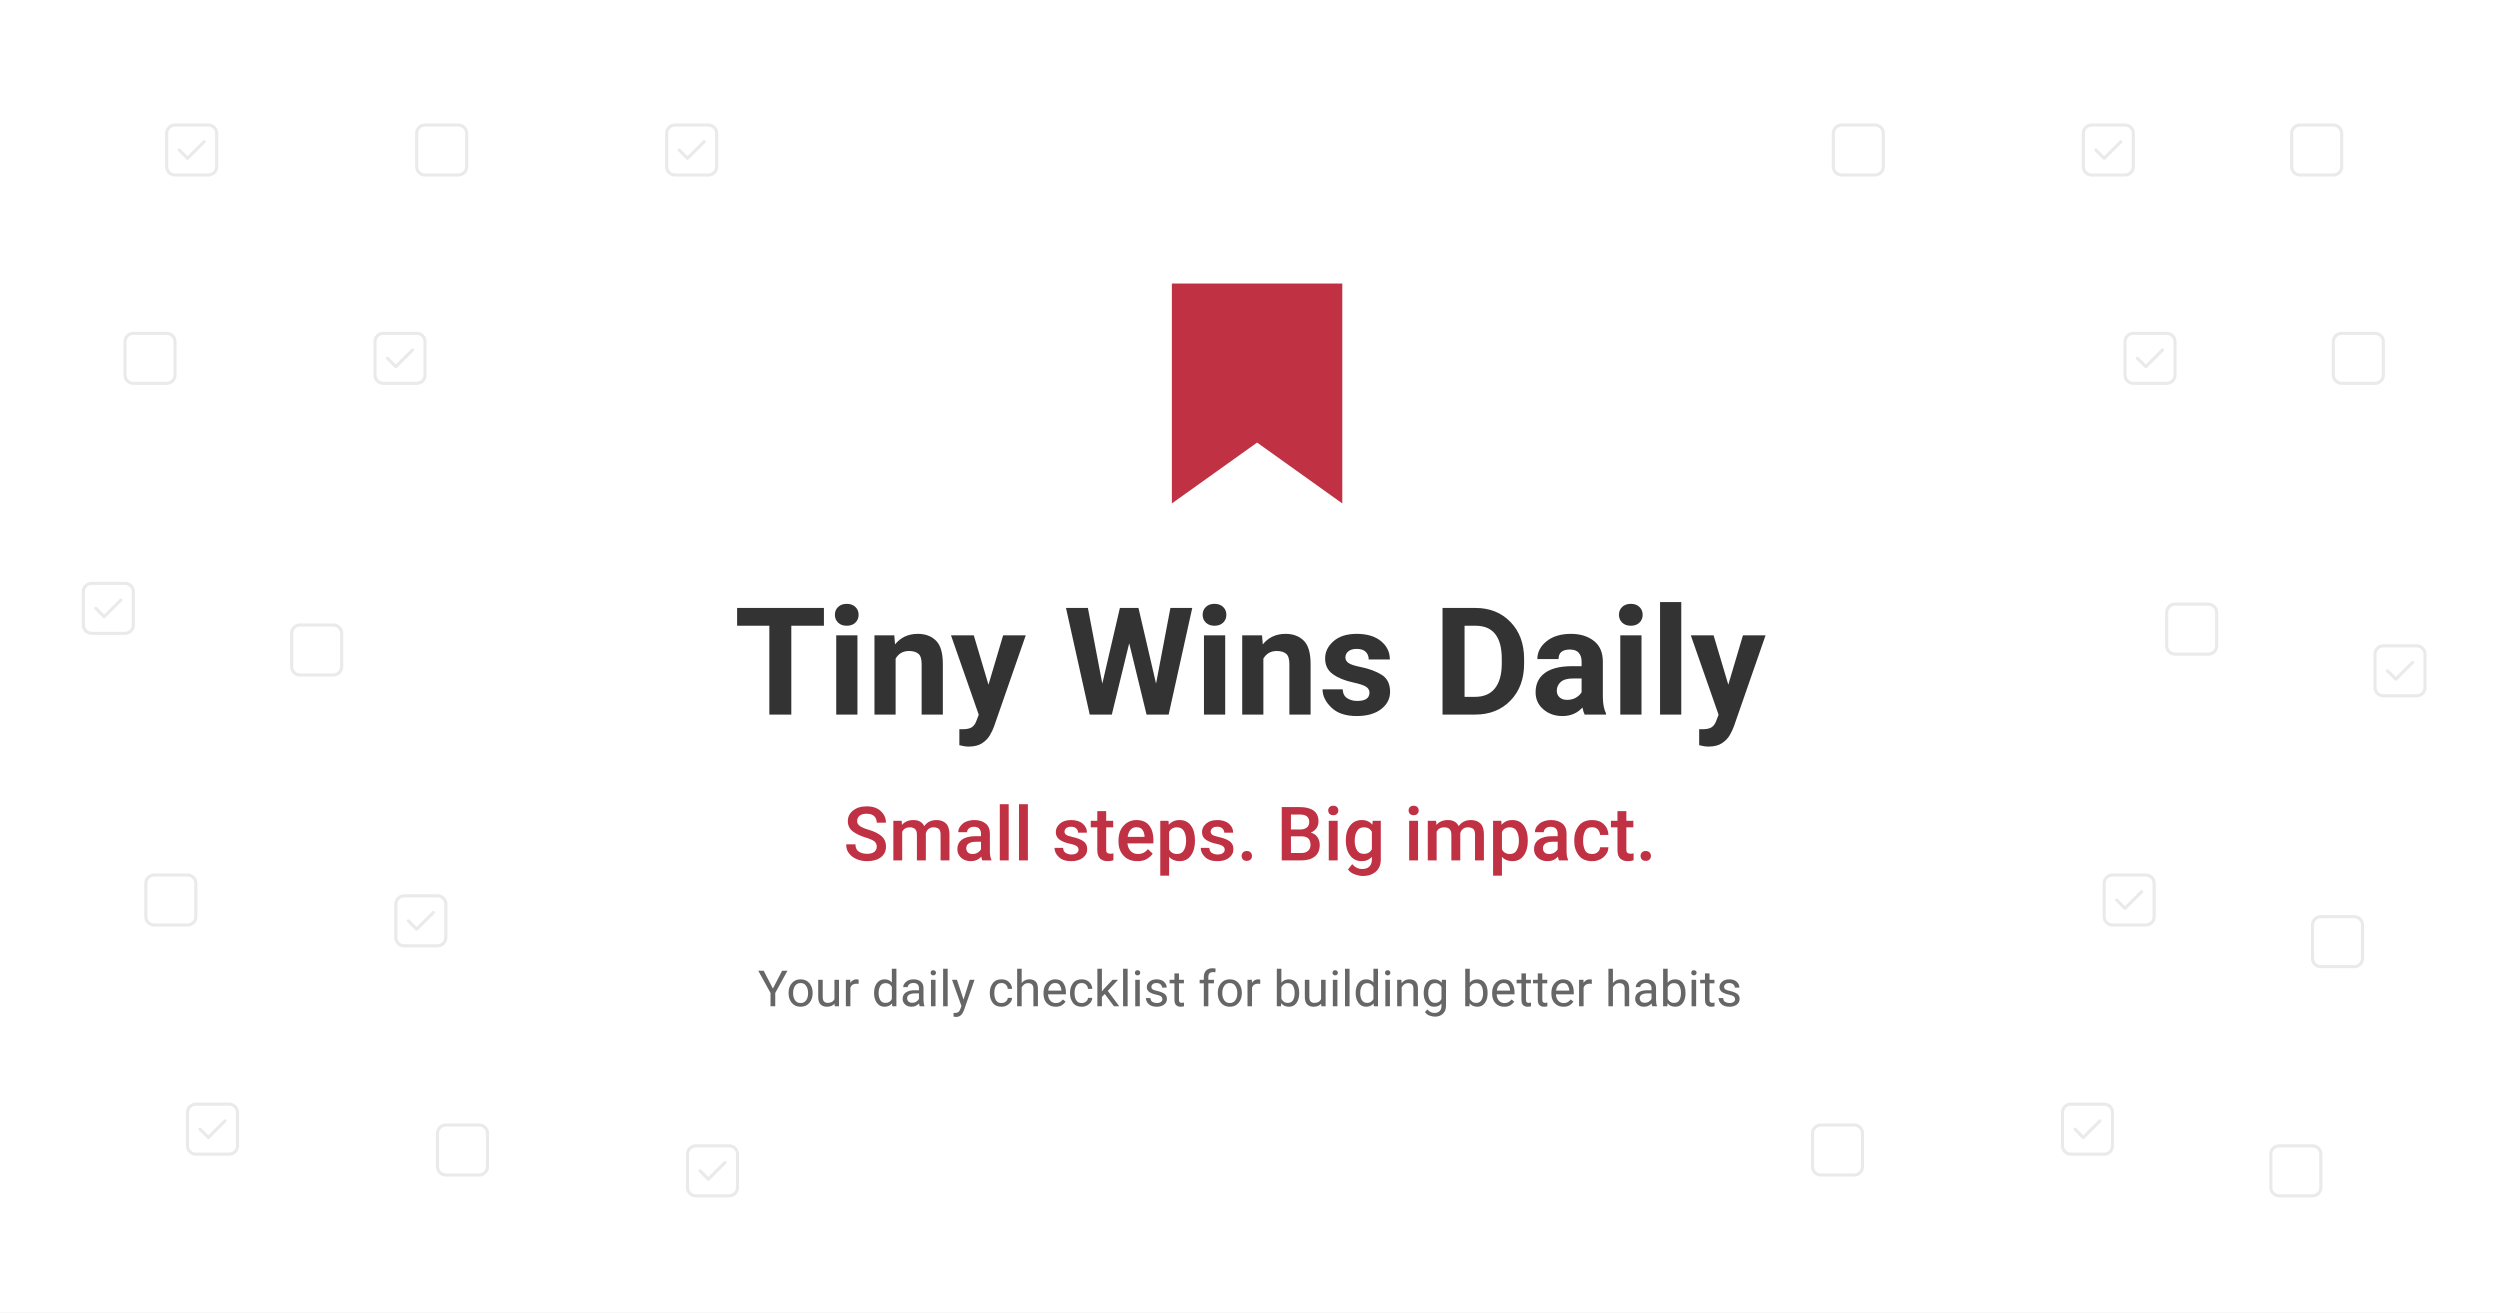
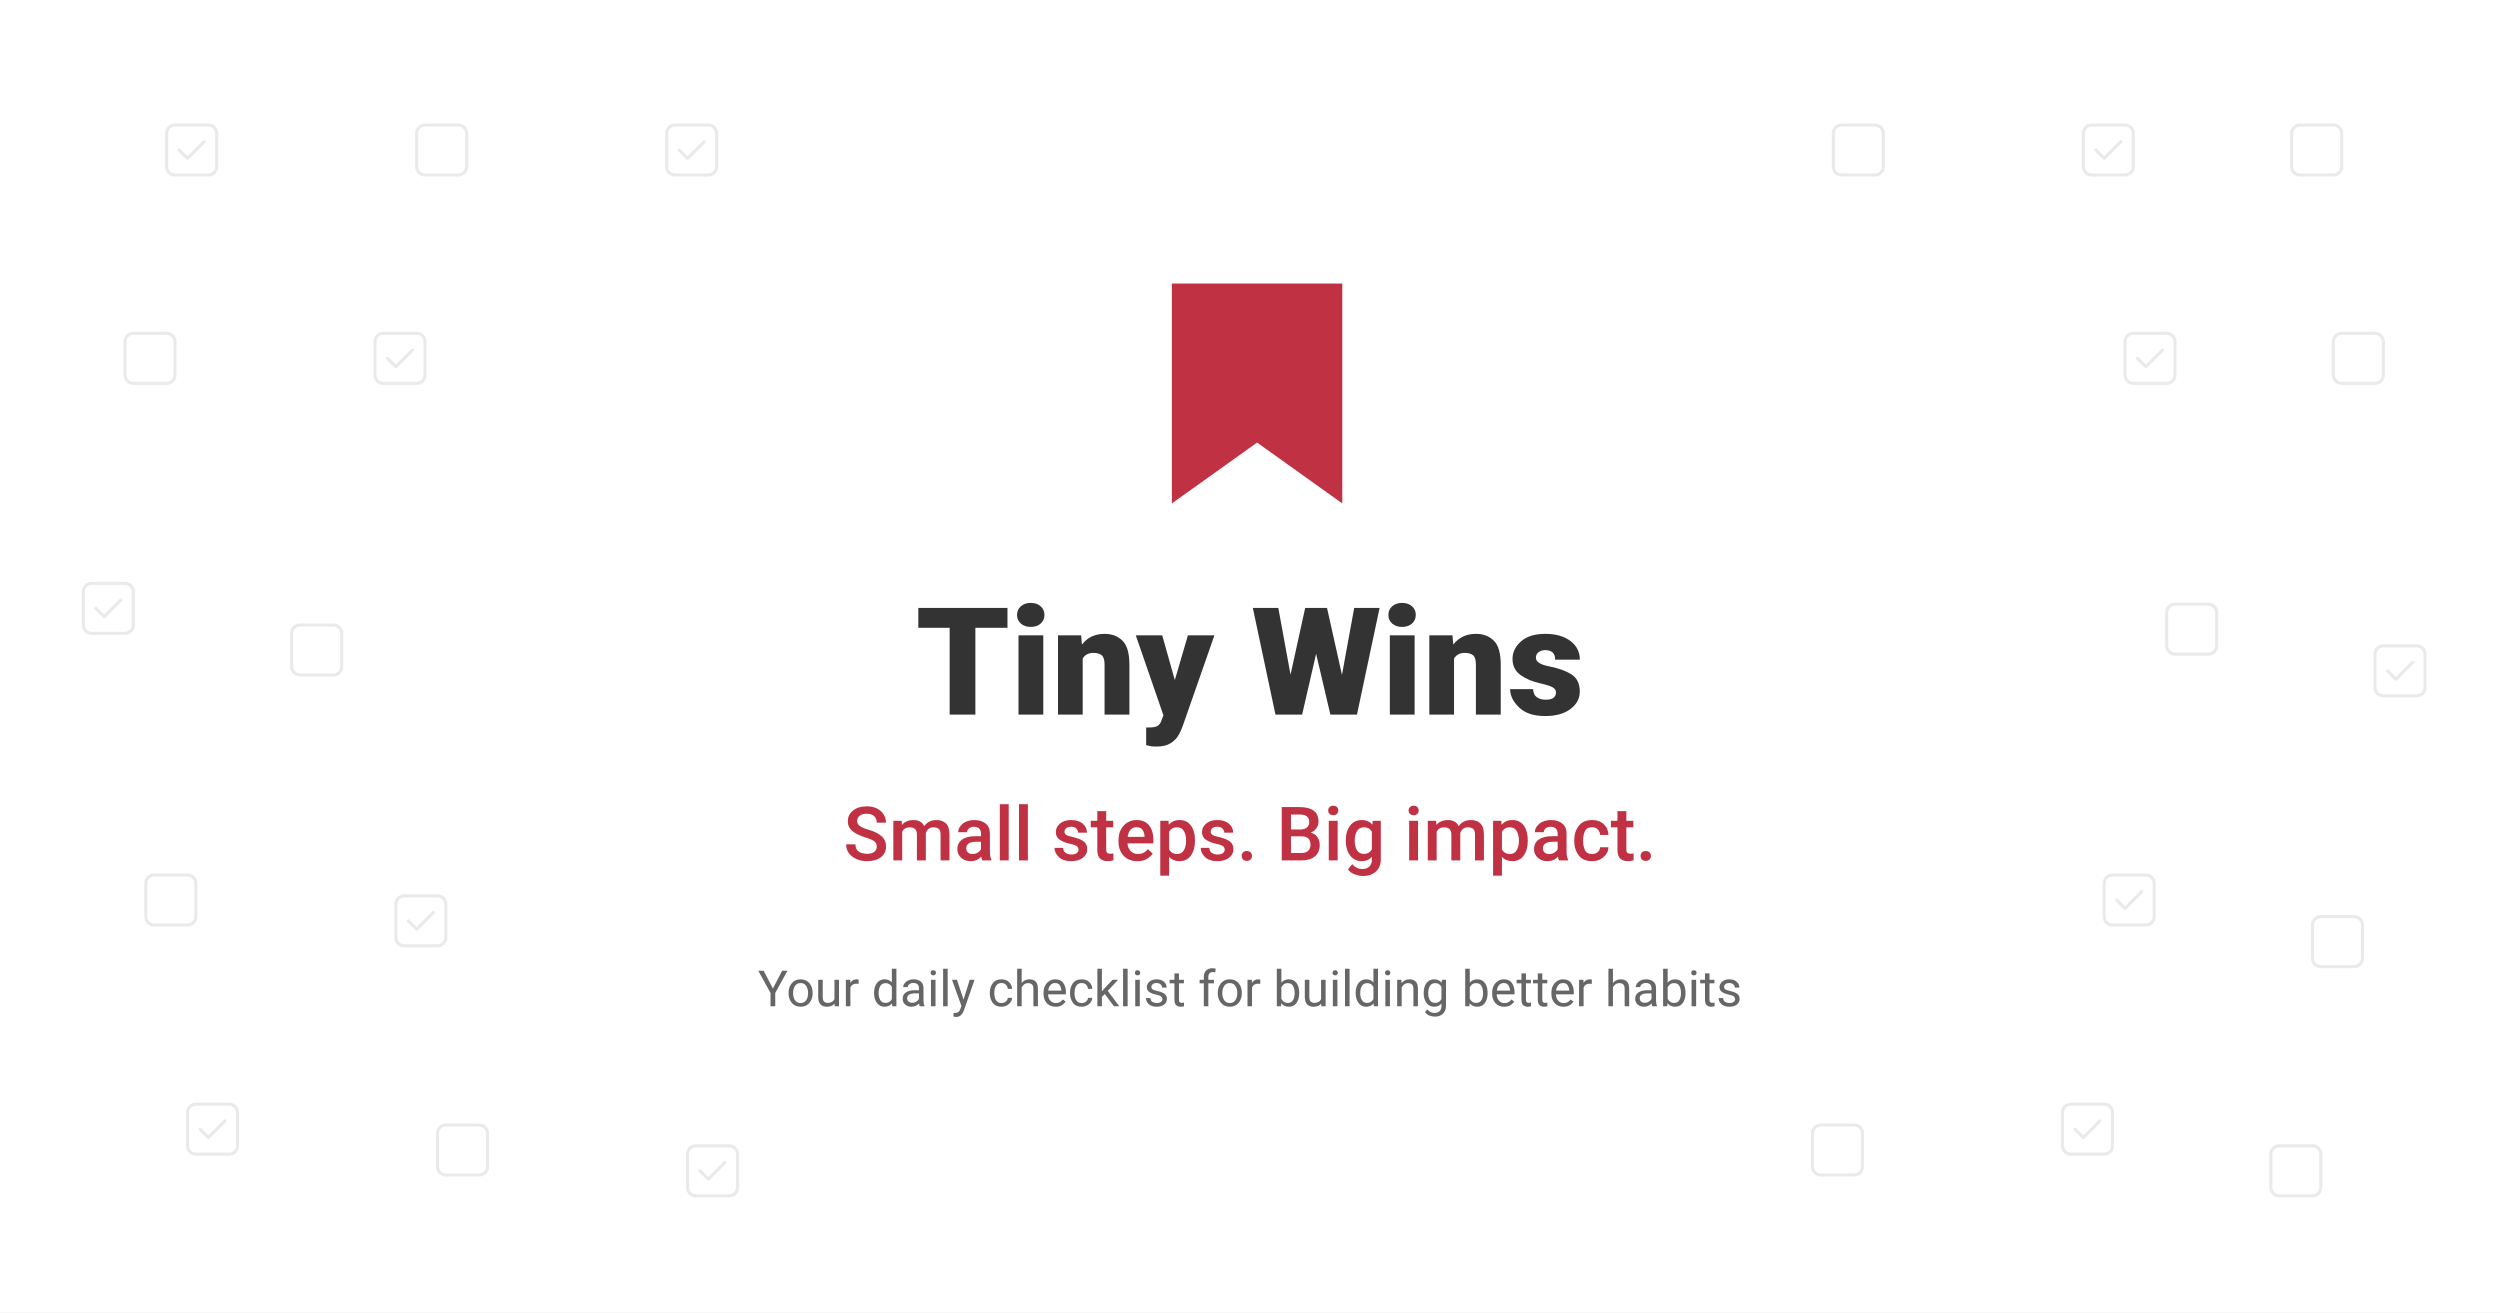
<svg xmlns="http://www.w3.org/2000/svg" width="1200" height="630">
  <rect width="1200" height="630" fill="#ffffff" />
  <defs>
    <g id="checkbox-checked">
      <rect x="0" y="0" width="24" height="24" rx="4" fill="none" stroke="#d0d0d0" stroke-width="1.5" />
      <polyline points="6,12 10,16 18,8" stroke="#d0d0d0" stroke-width="1.5" stroke-linecap="round" stroke-linejoin="round" fill="none" />
    </g>
    <g id="checkbox-empty">
      <rect x="0" y="0" width="24" height="24" rx="4" fill="none" stroke="#d0d0d0" stroke-width="1.5" />
    </g>
  </defs>
  <g opacity="0.45">
    <use href="#checkbox-checked" x="80" y="60" />
    <use href="#checkbox-empty" x="200" y="60" />
    <use href="#checkbox-checked" x="320" y="60" />
    <use href="#checkbox-empty" x="880" y="60" />
    <use href="#checkbox-checked" x="1000" y="60" />
    <use href="#checkbox-empty" x="1100" y="60" />
    <use href="#checkbox-empty" x="60" y="160" />
    <use href="#checkbox-checked" x="180" y="160" />
    <use href="#checkbox-checked" x="1020" y="160" />
    <use href="#checkbox-empty" x="1120" y="160" />
    <use href="#checkbox-checked" x="40" y="280" />
    <use href="#checkbox-empty" x="140" y="300" />
    <use href="#checkbox-empty" x="1040" y="290" />
    <use href="#checkbox-checked" x="1140" y="310" />
    <use href="#checkbox-empty" x="70" y="420" />
    <use href="#checkbox-checked" x="190" y="430" />
    <use href="#checkbox-checked" x="1010" y="420" />
    <use href="#checkbox-empty" x="1110" y="440" />
    <use href="#checkbox-checked" x="90" y="530" />
    <use href="#checkbox-empty" x="210" y="540" />
    <use href="#checkbox-checked" x="330" y="550" />
    <use href="#checkbox-empty" x="870" y="540" />
    <use href="#checkbox-checked" x="990" y="530" />
    <use href="#checkbox-empty" x="1090" y="550" />
  </g>
  <g transform="translate(535, 120)">
    <path d="M28.5 17.1v102.6l39.9-28.5 39.9 28.5V17.1H28.5z" fill="#BF3143" stroke="#BF3143" stroke-width="2" />
  </g>
-   <text x="600" y="343" font-family="-apple-system, BlinkMacSystemFont, 'Segoe UI', Roboto, sans-serif" font-size="72" font-weight="700" fill="#333333" text-anchor="middle">
-     Tiny Wins Daily
+   <text x="600" y="343" font-family="-apple-system, BlinkMacSystemFont, 'Segoe UI', Roboto, sans-serif" font-size="72" font-weight="800" fill="#333333" text-anchor="middle">
+     Tiny Wins
  </text>
  <text x="600" y="413" font-family="-apple-system, BlinkMacSystemFont, 'Segoe UI', Roboto, sans-serif" font-size="36" font-weight="500" fill="#BF3143" text-anchor="middle">
    Small steps. Big impact.
  </text>
  <text x="600" y="483" font-family="-apple-system, BlinkMacSystemFont, 'Segoe UI', Roboto, sans-serif" font-size="24" font-weight="400" fill="#666666" text-anchor="middle">
    Your daily checklist for building better habits
  </text>
</svg>
